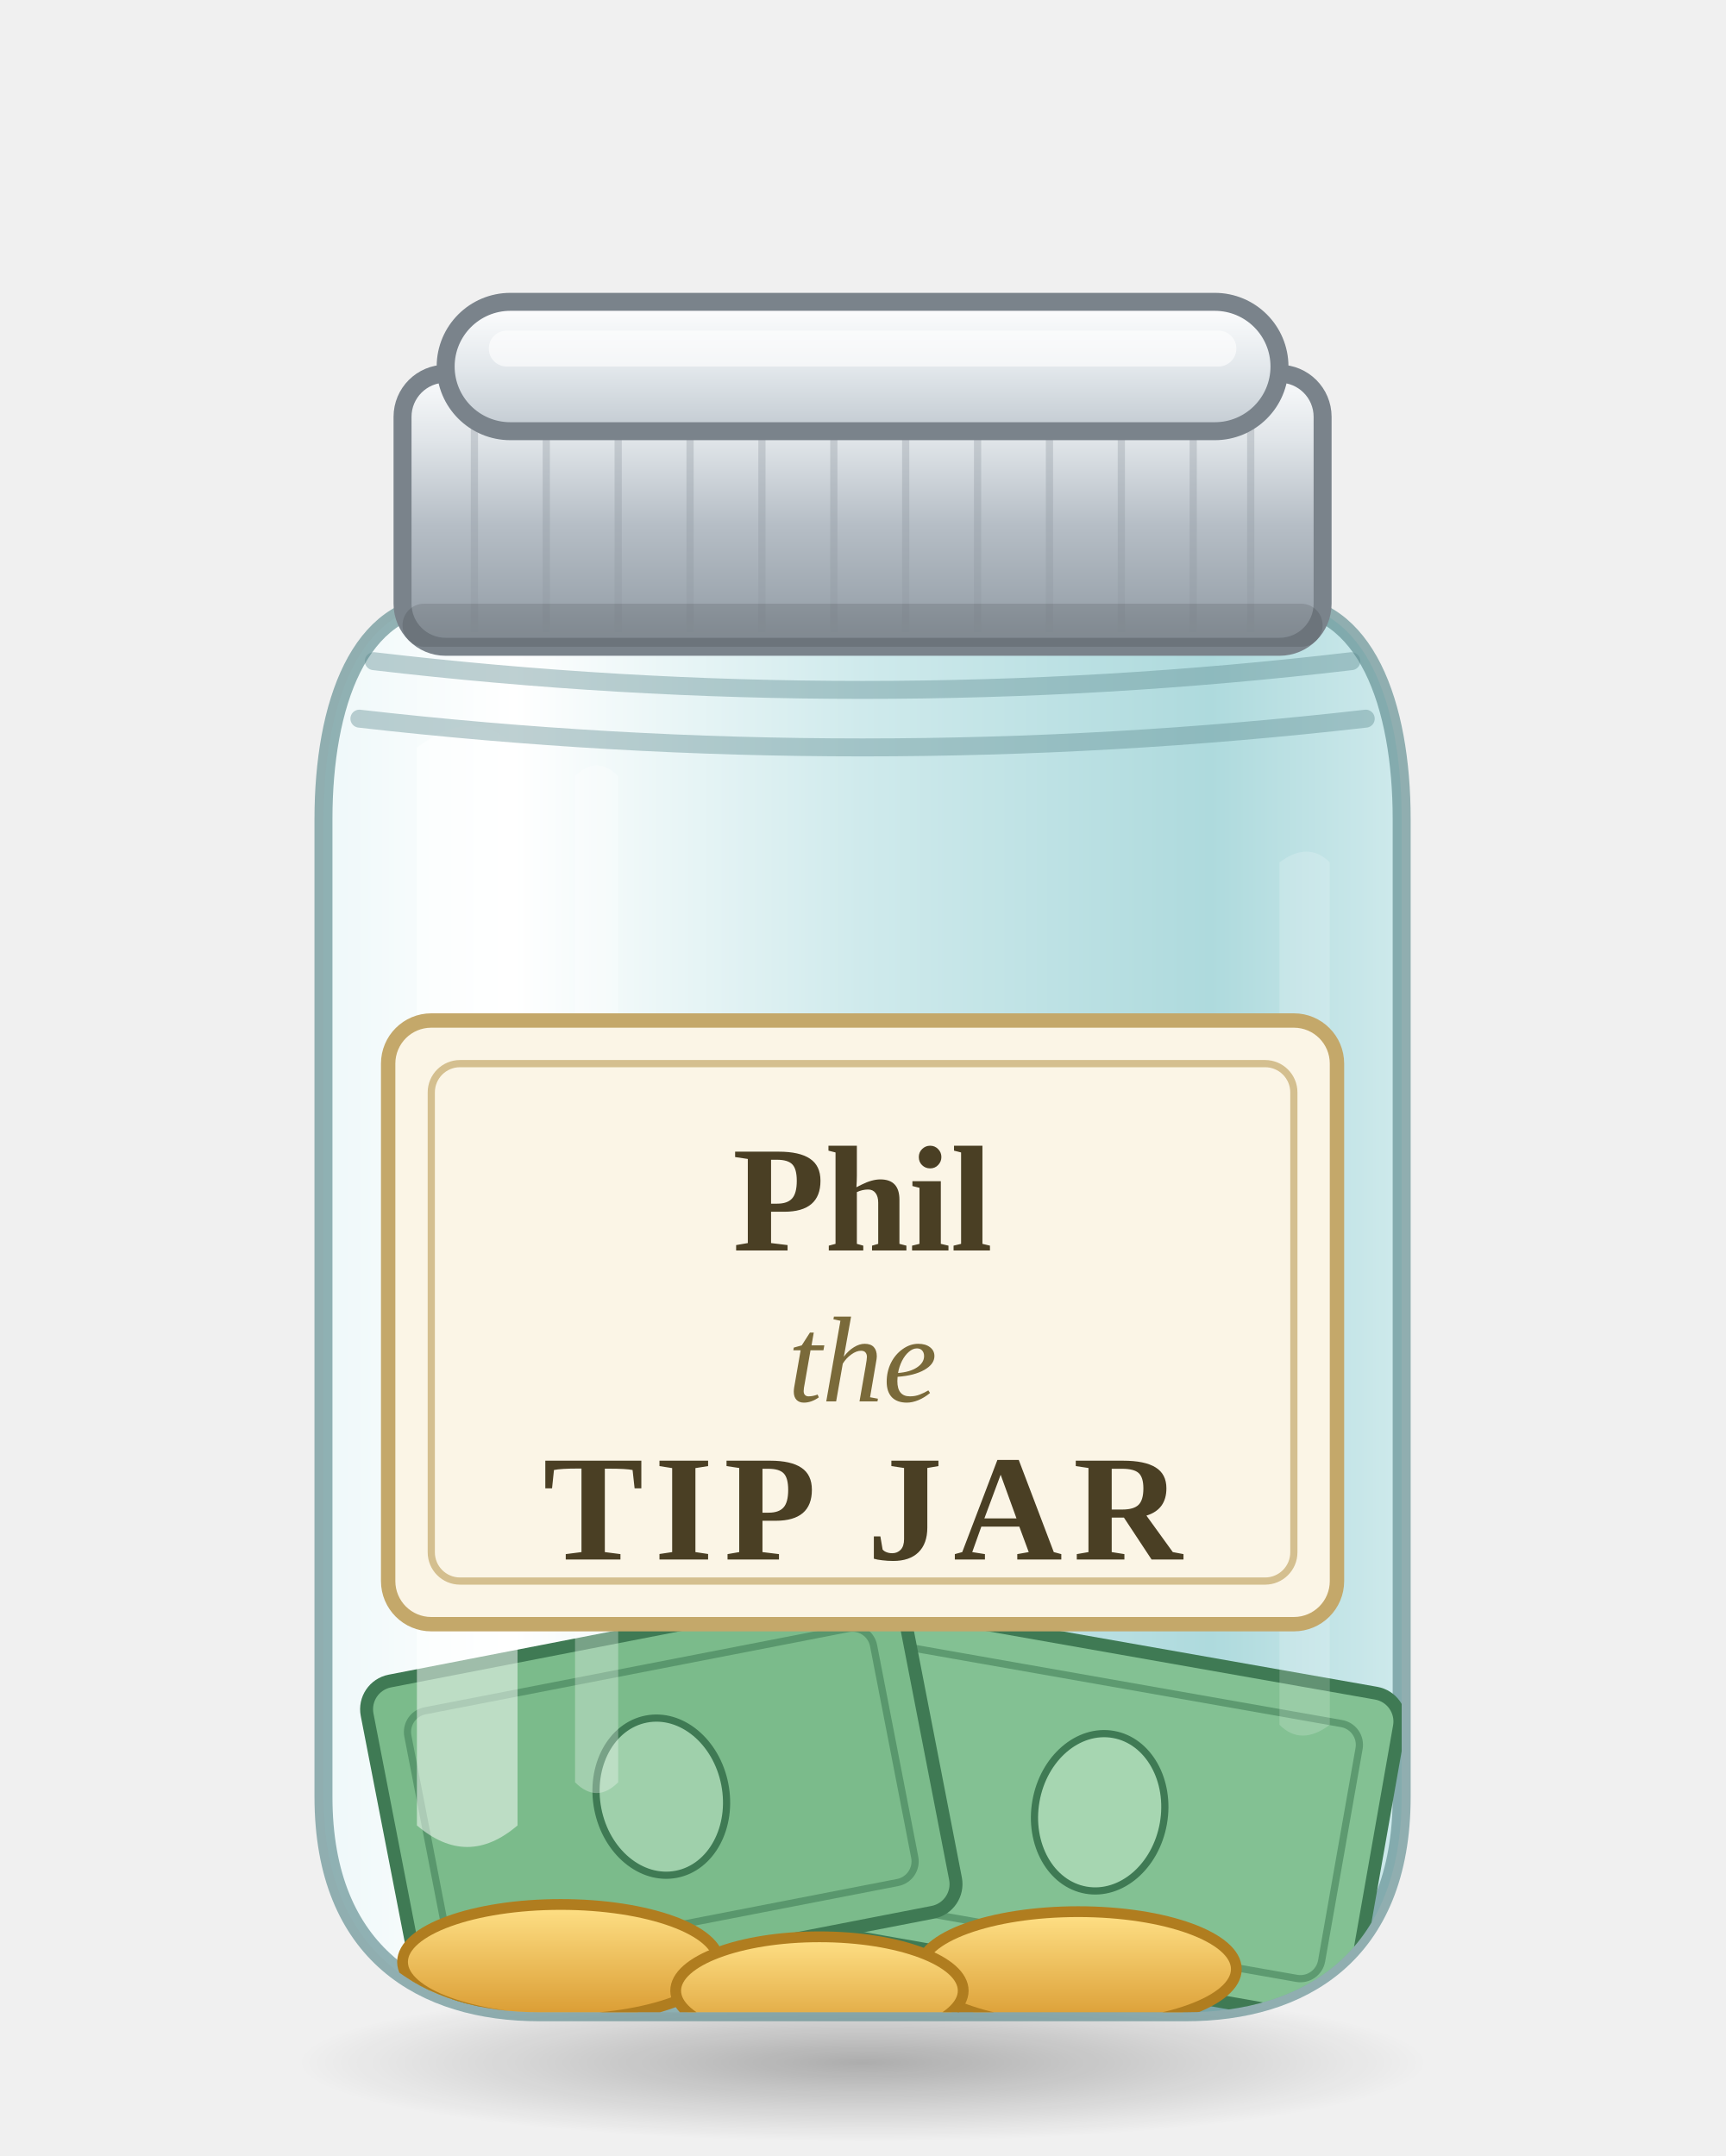
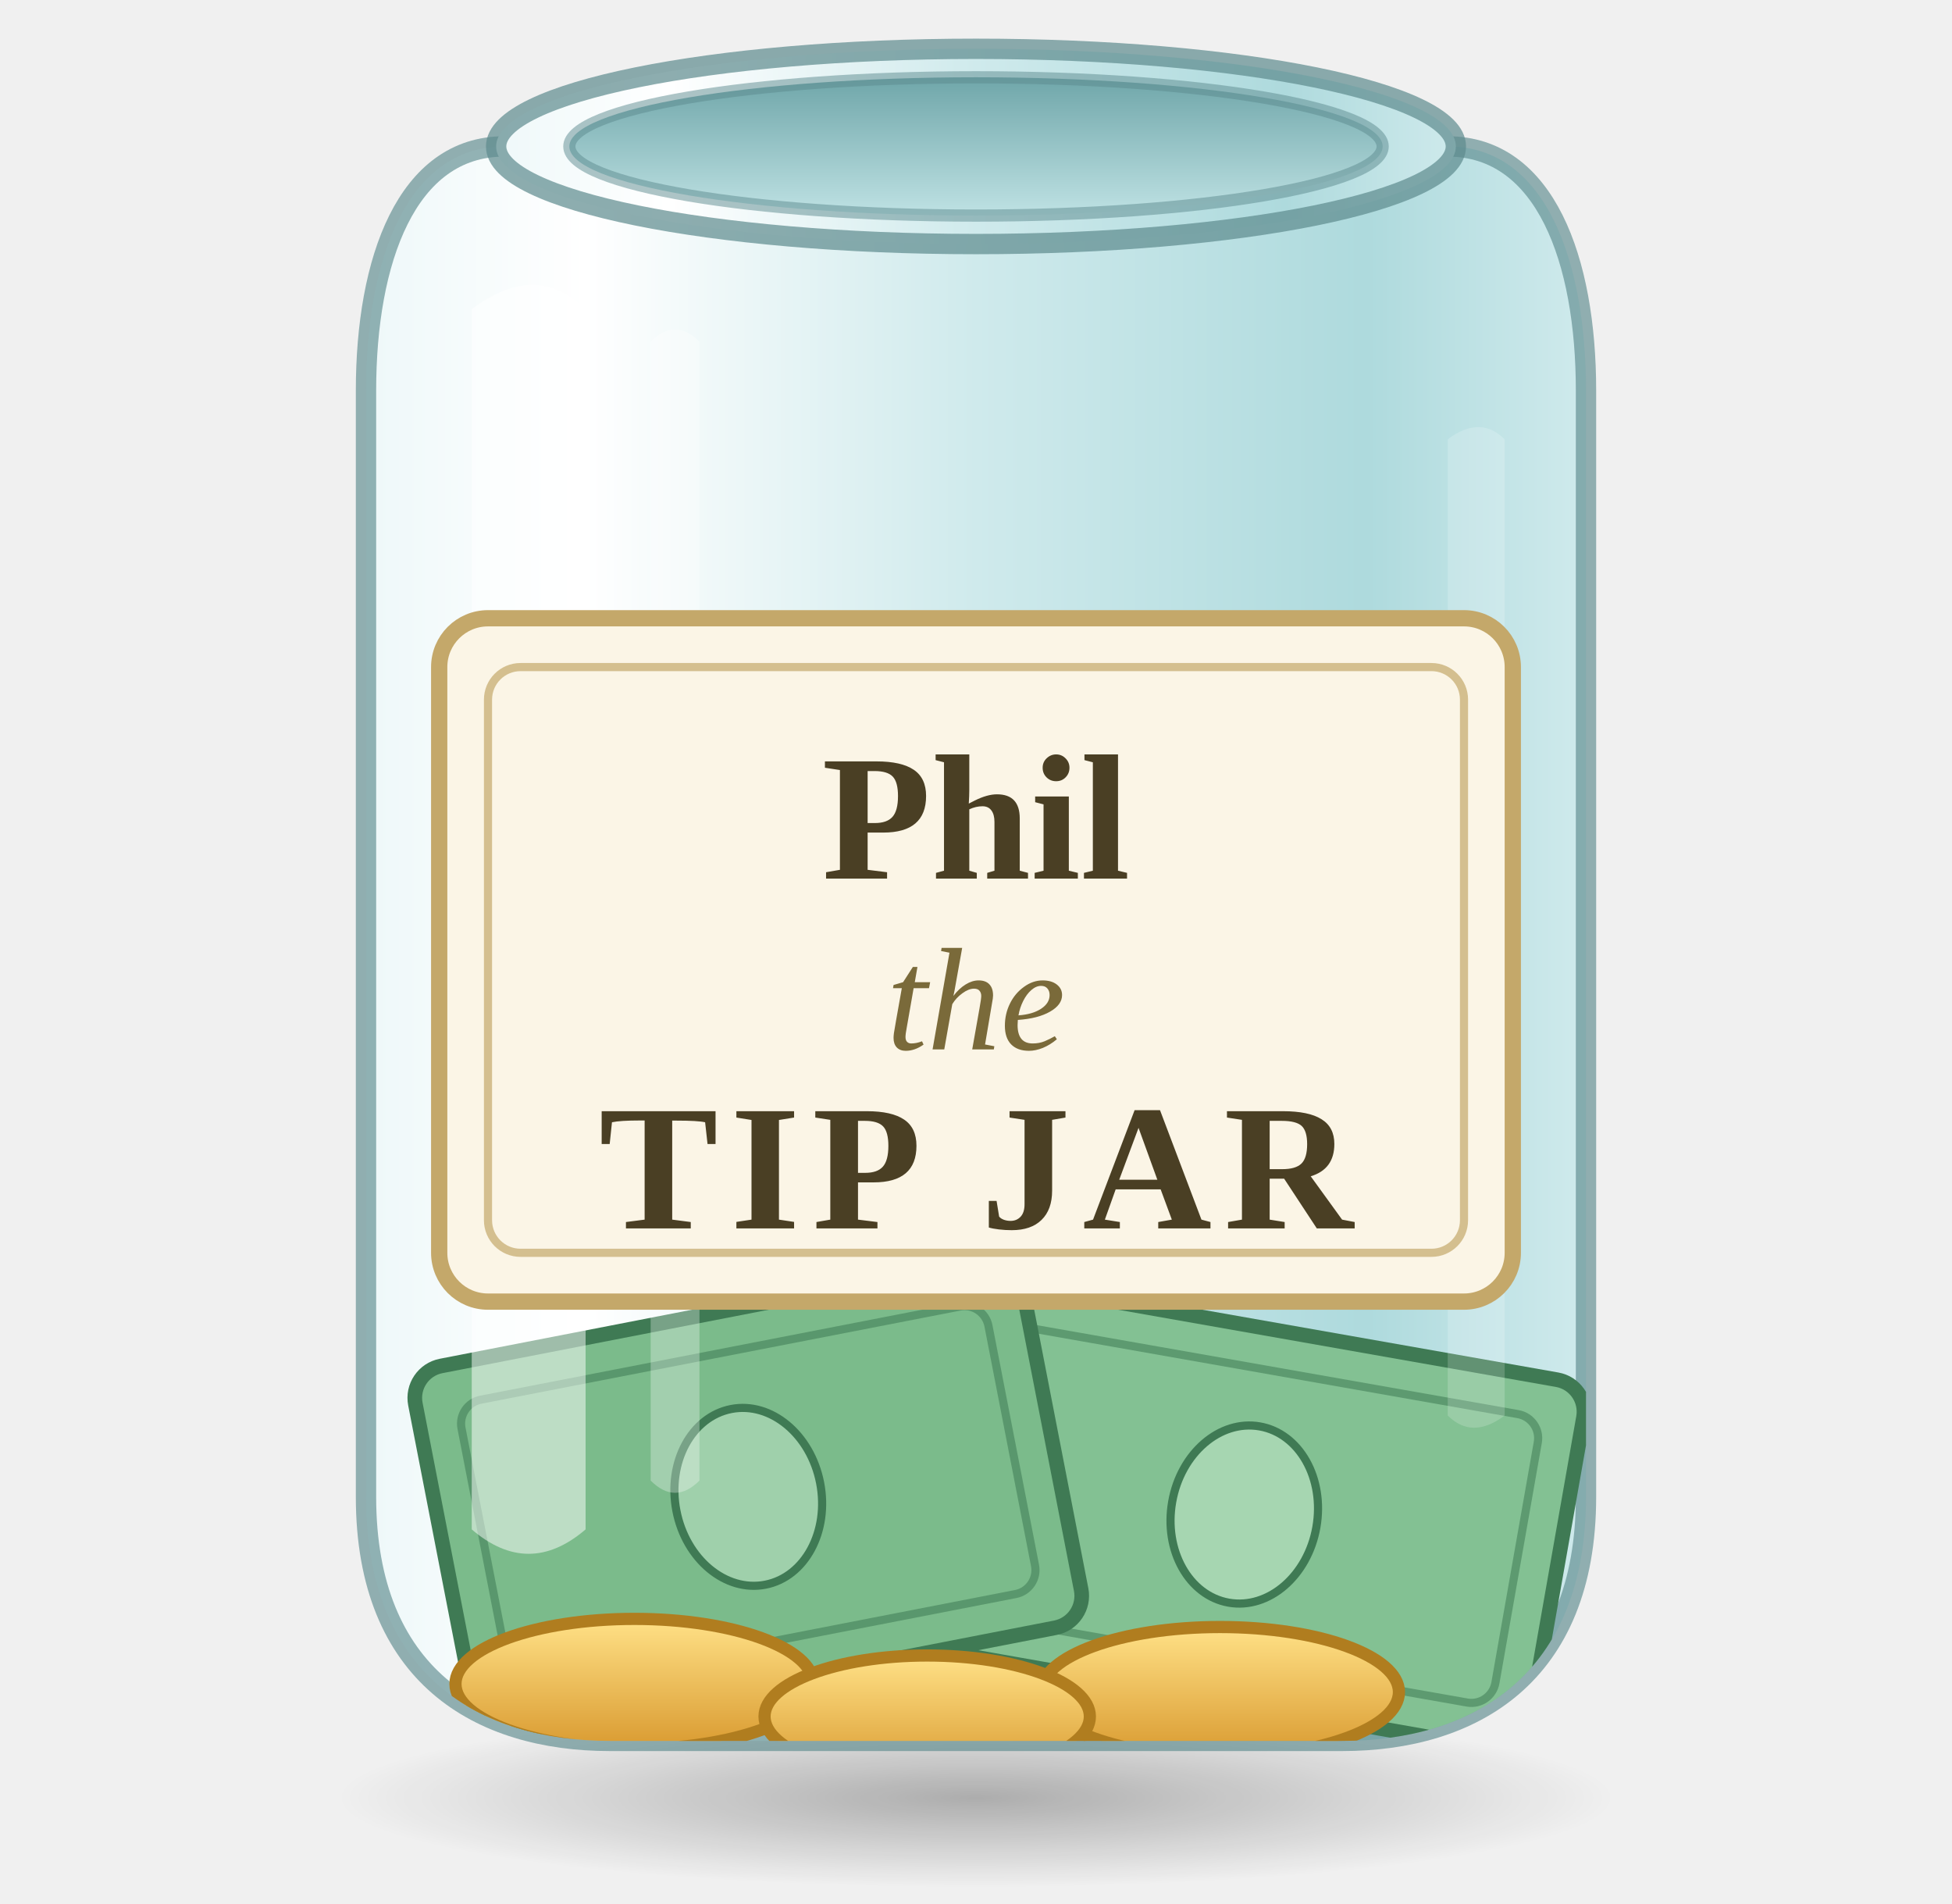
- <svg xmlns="http://www.w3.org/2000/svg" viewBox="0 0 240 300" role="img" aria-label="Phil the Tip Jar">
+ <svg xmlns="http://www.w3.org/2000/svg" viewBox="0 66 240 234" role="img" aria-label="Phil the Tip Jar">
  <defs>
    <linearGradient id="glass" x1="0" y1="0" x2="1" y2="0">
      <stop offset="0" stop-color="#eef8f9" />
      <stop offset="0.18" stop-color="#ffffff" />
      <stop offset="0.5" stop-color="#cfeaec" />
      <stop offset="0.82" stop-color="#aedadd" />
      <stop offset="1" stop-color="#cfeaec" />
    </linearGradient>
-     <linearGradient id="lid" x1="0" y1="0" x2="0" y2="1">
-       <stop offset="0" stop-color="#fbfcfd" />
-       <stop offset="0.25" stop-color="#dfe4e8" />
-       <stop offset="0.55" stop-color="#b6bec6" />
-       <stop offset="1" stop-color="#8f99a2" />
-     </linearGradient>
-     <linearGradient id="lidtop" x1="0" y1="0" x2="0" y2="1">
-       <stop offset="0" stop-color="#ffffff" />
-       <stop offset="0.5" stop-color="#e3e8ec" />
-       <stop offset="1" stop-color="#c2cad1" />
+     <linearGradient id="mouth" x1="0" y1="0" x2="0" y2="1">
+       <stop offset="0" stop-color="#6fa6a9" />
+       <stop offset="1" stop-color="#bfe2e4" />
    </linearGradient>
    <linearGradient id="coin" x1="0" y1="0" x2="0" y2="1">
      <stop offset="0" stop-color="#ffe187" />
      <stop offset="1" stop-color="#d99a30" />
    </linearGradient>
    <radialGradient id="shadow" cx="0.5" cy="0.5" r="0.5">
      <stop offset="0" stop-color="#000000" stop-opacity="0.28" />
      <stop offset="1" stop-color="#000000" stop-opacity="0" />
    </radialGradient>
  </defs>
  <ellipse cx="120" cy="287" rx="78" ry="11" fill="url(#shadow)" />
  <path d="M62 84 L178 84 C190 84 195 98 195 114 L195 250 C195 272 181 280 165 280 L75 280 C59 280 45 272 45 250 L45 114 C45 98 50 84 62 84 Z" fill="url(#glass)" stroke="#5d8b8e" stroke-width="2.5" stroke-opacity="0.65" />
  <clipPath id="bodyclip">
    <path d="M62 84 L178 84 C190 84 195 98 195 114 L195 250 C195 272 181 280 165 280 L75 280 C59 280 45 272 45 250 L45 114 C45 98 50 84 62 84 Z" />
  </clipPath>
  <g clip-path="url(#bodyclip)">
    <g transform="rotate(10 152 252)">
      <rect x="114" y="229" width="78" height="46" rx="4" fill="#83c193" stroke="#3f7a54" stroke-width="1.8" />
      <rect x="119" y="234" width="68" height="36" rx="3" fill="none" stroke="#3f7a54" stroke-width="1" stroke-opacity="0.55" />
      <ellipse cx="153" cy="252" rx="9" ry="11" fill="#a6d6b1" stroke="#3f7a54" stroke-width="1" />
    </g>
    <g transform="rotate(-11 92 250)">
      <rect x="54" y="227" width="76" height="46" rx="4" fill="#7bbb8b" stroke="#3f7a54" stroke-width="1.8" />
      <rect x="59" y="232" width="66" height="36" rx="3" fill="none" stroke="#3f7a54" stroke-width="1" stroke-opacity="0.55" />
      <ellipse cx="92" cy="250" rx="9" ry="11" fill="#9fd0ab" stroke="#3f7a54" stroke-width="1" />
    </g>
    <g stroke="#b07d1f" stroke-width="1.5">
      <ellipse cx="78" cy="273" rx="22" ry="8" fill="url(#coin)" />
      <ellipse cx="150" cy="274" rx="22" ry="8" fill="url(#coin)" />
      <ellipse cx="114" cy="277" rx="20" ry="7.5" fill="url(#coin)" />
    </g>
  </g>
  <path d="M58 104 q8 -6 14 0 v150 q-7 6 -14 0 z" fill="#ffffff" opacity="0.5" />
  <path d="M80 108 q3 -3 6 0 v140 q-3 3 -6 0 z" fill="#ffffff" opacity="0.3" />
  <path d="M178 120 q4 -3 7 0 v120 q-4 3 -7 0 z" fill="#ffffff" opacity="0.18" />
-   <g stroke="#5d8b8e" stroke-width="2.5" stroke-opacity="0.4" fill="none" stroke-linecap="round">
-     <path d="M52 92 q68 8 136 0" />
-     <path d="M50 100 q70 8 140 0" />
-   </g>
-   <rect x="56" y="52" width="128" height="38" rx="6" fill="url(#lid)" stroke="#7a838b" stroke-width="2.5" />
-   <g stroke="#8f99a2" stroke-width="1" stroke-opacity="0.35">
-     <line x1="66" y1="56" x2="66" y2="88" />
-     <line x1="76" y1="56" x2="76" y2="88" />
-     <line x1="86" y1="56" x2="86" y2="88" />
-     <line x1="96" y1="56" x2="96" y2="88" />
-     <line x1="106" y1="56" x2="106" y2="88" />
-     <line x1="116" y1="56" x2="116" y2="88" />
-     <line x1="126" y1="56" x2="126" y2="88" />
-     <line x1="136" y1="56" x2="136" y2="88" />
-     <line x1="146" y1="56" x2="146" y2="88" />
-     <line x1="156" y1="56" x2="156" y2="88" />
-     <line x1="166" y1="56" x2="166" y2="88" />
-     <line x1="174" y1="56" x2="174" y2="88" />
-   </g>
-   <rect x="56" y="84" width="128" height="6" rx="3" fill="#000000" opacity="0.12" />
-   <rect x="62" y="42" width="116" height="18" rx="9" fill="url(#lidtop)" stroke="#7a838b" stroke-width="2.5" />
-   <rect x="68" y="46" width="104" height="5" rx="2.5" fill="#ffffff" opacity="0.6" />
+   <ellipse cx="120" cy="84" rx="59" ry="12" fill="url(#glass)" stroke="#5d8b8e" stroke-width="2.5" stroke-opacity="0.7" />
+   <ellipse cx="120" cy="84" rx="50" ry="8.5" fill="url(#mouth)" stroke="#5d8b8e" stroke-width="1.5" stroke-opacity="0.5" />
  <rect x="54" y="142" width="132" height="84" rx="6" fill="#fbf5e6" stroke="#c4a86a" stroke-width="2" />
  <rect x="60" y="148" width="120" height="72" rx="4" fill="none" stroke="#c4a86a" stroke-width="1" stroke-opacity="0.7" />
-   <text x="120" y="174" text-anchor="middle" font-family="Georgia, 'Times New Roman', serif" font-weight="bold" font-size="21" fill="#4a3f24">Phil</text>
-   <text x="120" y="195" text-anchor="middle" font-family="Georgia, 'Times New Roman', serif" font-style="italic" font-size="17" fill="#7a6a3a">the</text>
-   <text x="120" y="217" text-anchor="middle" font-family="Georgia, 'Times New Roman', serif" font-weight="bold" font-size="21" letter-spacing="1.5" fill="#4a3f24">TIP JAR</text>
+   <text x="120" y="174" text-anchor="middle" font-family="Georgia, 'Times New Roman', serif" font-weight="bold" font-size="22" fill="#4a3f24">Phil</text>
+   <text x="120" y="195" text-anchor="middle" font-family="Georgia, 'Times New Roman', serif" font-style="italic" font-size="18" fill="#7a6a3a">the</text>
+   <text x="120" y="217" text-anchor="middle" font-family="Georgia, 'Times New Roman', serif" font-weight="bold" font-size="22" letter-spacing="1.5" fill="#4a3f24">TIP JAR</text>
</svg>
